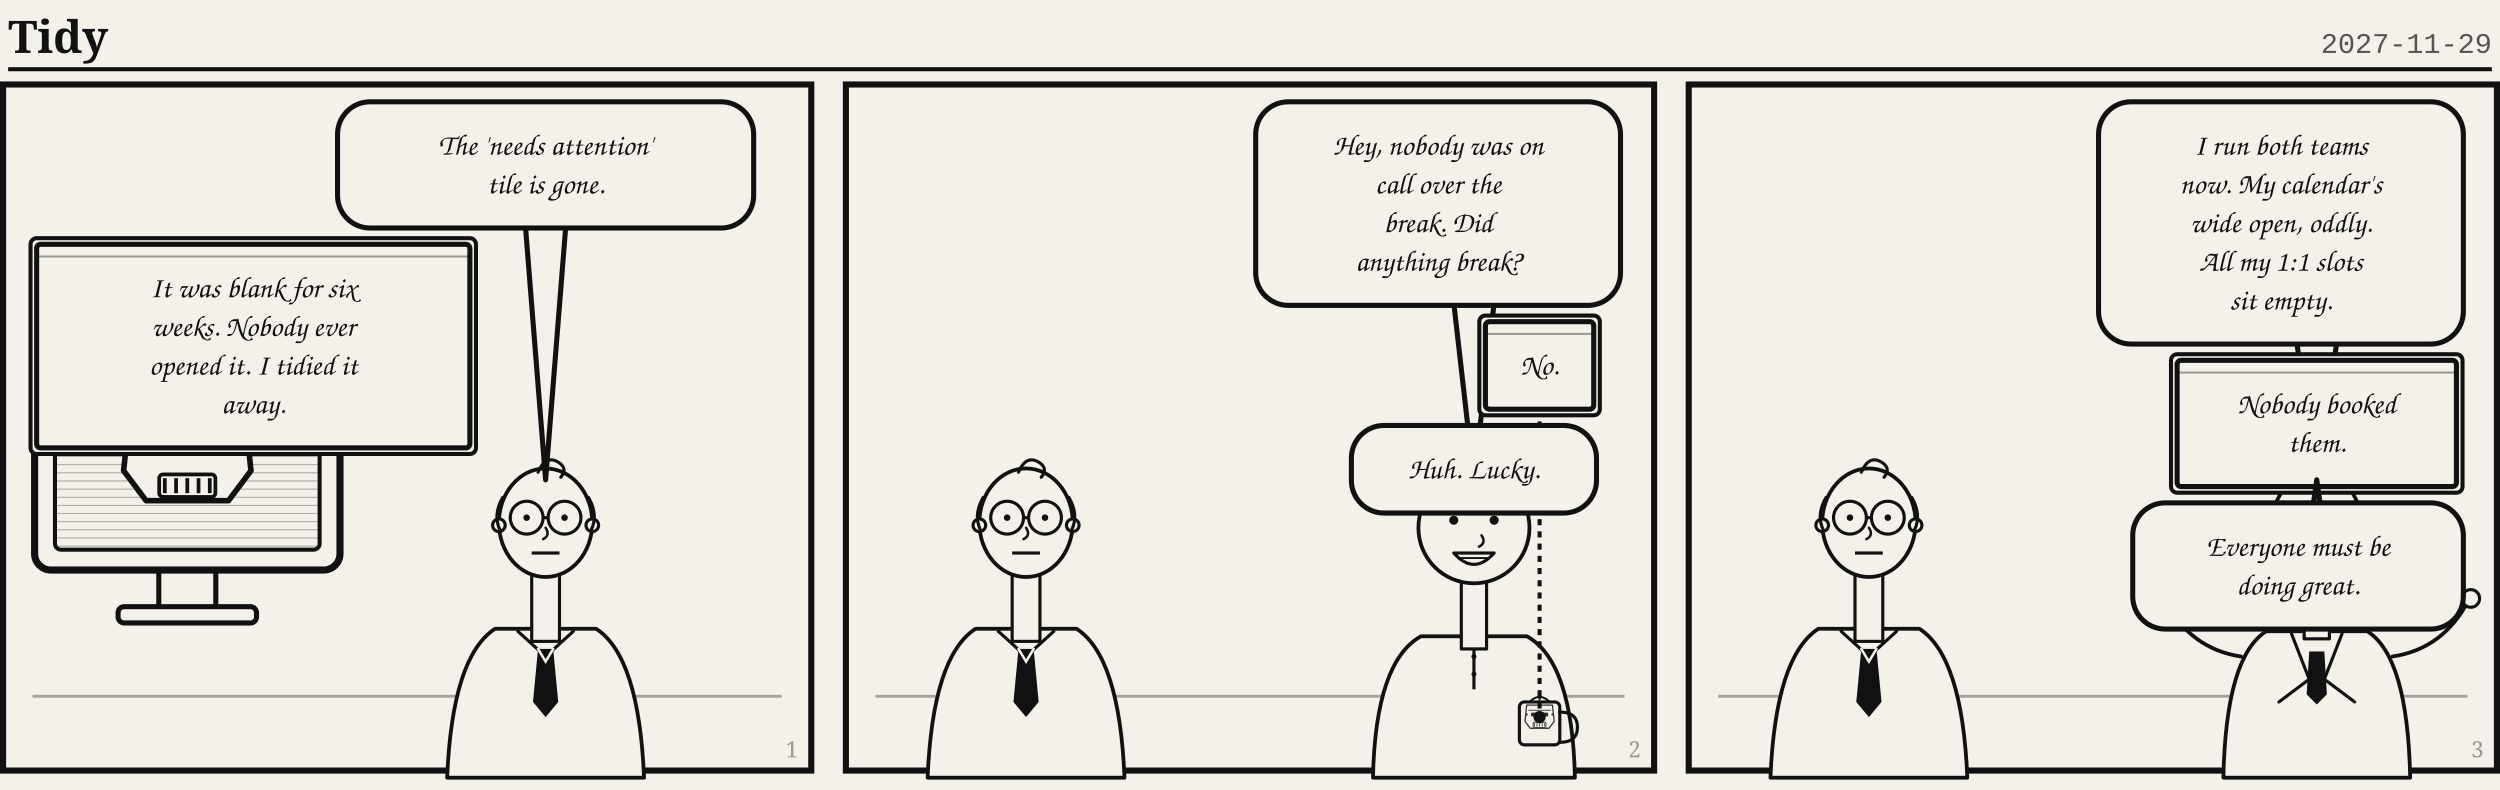
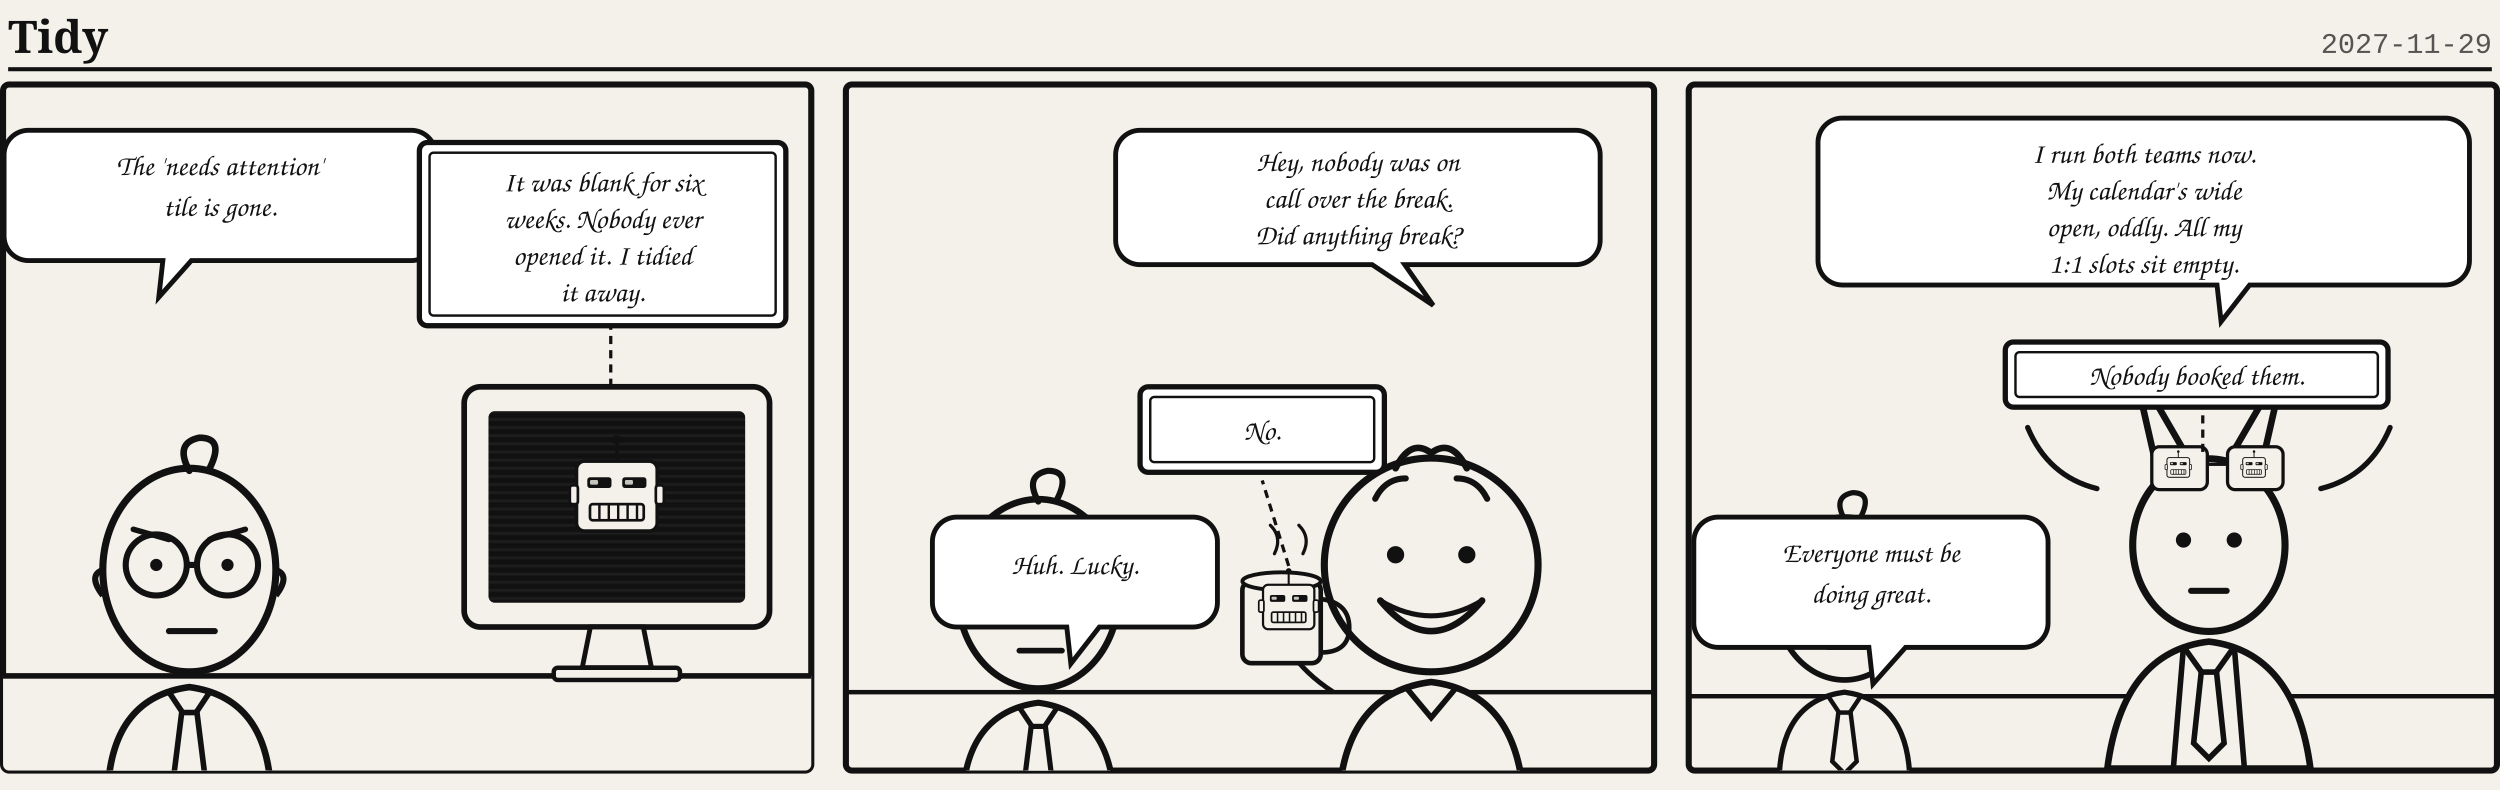
<svg xmlns="http://www.w3.org/2000/svg" viewBox="0 0 1228 388" width="1228" height="388" font-family="Georgia,serif">
  <rect width="1228" height="388" fill="#f4f1ea" />
  <text x="4" y="26" font-family="Georgia,serif" font-weight="bold" font-size="22" fill="#111">Tidy</text>
  <text x="1224" y="26" text-anchor="end" font-family="'Courier New',monospace" font-size="14" fill="#111" opacity="0.7">2027-11-29</text>
  <line x1="4" y1="34" x2="1224" y2="34" stroke="#111" stroke-width="2" />
  <g transform="translate(0,40)">
    <defs>
-       <pattern id="halftone" width="6" height="6" patternUnits="userSpaceOnUse">
-         <rect width="6" height="6" fill="#f4f1ea" />
-         <circle cx="3" cy="3" r="1.1" fill="#111" />
+       <pattern id="scan" width="4" height="4" patternUnits="userSpaceOnUse">
+         <rect width="4" height="4" fill="#111" />
+         <rect width="4" height="1.4" y="1.3" fill="#2a2a2a" />
      </pattern>
-       <pattern id="scan" width="4" height="4" patternUnits="userSpaceOnUse">
-         <rect width="4" height="4" fill="none" />
-         <line x1="0" y1="0" x2="4" y2="0" stroke="#111" stroke-width="0.6" opacity="0.5" />
+       <pattern id="glass" width="7" height="7" patternUnits="userSpaceOnUse" patternTransform="rotate(45)">
+         <rect width="7" height="7" fill="#3a3f45" />
+         <line x1="0" y1="0" x2="0" y2="7" stroke="#555b62" stroke-width="1.4" />
      </pattern>
-       <pattern id="hatch" width="7" height="7" patternUnits="userSpaceOnUse" patternTransform="rotate(45)">
-         <line x1="0" y1="0" x2="0" y2="7" stroke="#111" stroke-width="1" />
-       </pattern>
+       <symbol id="clanker" viewBox="0 0 100 100">
+         <line x1="50" y1="6" x2="50" y2="22" stroke="#111" stroke-width="2.4" stroke-linecap="round" />
+         <circle cx="50" cy="6" r="3.4" fill="#111" />
+         <rect x="20" y="22" width="60" height="52" rx="6" fill="#f4f1ea" stroke="#111" stroke-width="2.6" />
+         <rect x="28" y="34" width="18" height="8" rx="2" fill="#111" />
+         <rect x="54" y="34" width="18" height="8" rx="2" fill="#111" />
+         <rect x="30" y="36" width="6" height="3.5" rx="1" fill="#f4f1ea" opacity="0.8" />
+         <rect x="56" y="36" width="6" height="3.5" rx="1" fill="#f4f1ea" opacity="0.8" />
+         <rect x="30" y="54" width="40" height="12" rx="2" fill="#f4f1ea" stroke="#111" stroke-width="2" />
+         <line x1="37" y1="54" x2="37" y2="66" stroke="#111" stroke-width="1.8" />
+         <line x1="44" y1="54" x2="44" y2="66" stroke="#111" stroke-width="1.8" />
+         <line x1="51" y1="54" x2="51" y2="66" stroke="#111" stroke-width="1.8" />
+         <line x1="58" y1="54" x2="58" y2="66" stroke="#111" stroke-width="1.8" />
+         <line x1="65" y1="54" x2="65" y2="66" stroke="#111" stroke-width="1.8" />
+         <rect x="15" y="40" width="6" height="14" rx="2" fill="#f4f1ea" stroke="#111" stroke-width="2" />
+         <rect x="79" y="40" width="6" height="14" rx="2" fill="#f4f1ea" stroke="#111" stroke-width="2" />
+       </symbol>
+       <symbol id="dailbert" viewBox="0 0 120 160">
+         <path d="M28 158 Q30 122 60 118 Q90 122 92 158 Z" fill="#f4f1ea" stroke="#111" stroke-width="2.6" />
+         <path d="M52 120 L60 132 L68 120" fill="none" stroke="#111" stroke-width="2.2" />
+         <path d="M57 128 L63 128 L66 152 L60 158 L54 152 Z" fill="#f4f1ea" stroke="#111" stroke-width="2.2" />
+         <ellipse cx="60" cy="72" rx="34" ry="40" fill="#f4f1ea" stroke="#111" stroke-width="2.8" />
+         <path d="M60 33 Q54 22 64 20 Q74 20 68 32" fill="none" stroke="#111" stroke-width="2.6" stroke-linecap="round" />
+         <circle cx="47" cy="70" r="12" fill="#f4f1ea" stroke="#111" stroke-width="2.4" />
+         <circle cx="75" cy="70" r="12" fill="#f4f1ea" stroke="#111" stroke-width="2.4" />
+         <line x1="59" y1="70" x2="63" y2="70" stroke="#111" stroke-width="2.4" />
+         <circle cx="47" cy="70" r="2.4" fill="#111" />
+         <circle cx="75" cy="70" r="2.4" fill="#111" />
+         <line x1="38" y1="56" x2="52" y2="60" stroke="#111" stroke-width="2.2" stroke-linecap="round" />
+         <line x1="82" y1="56" x2="68" y2="60" stroke="#111" stroke-width="2.2" stroke-linecap="round" />
+         <line x1="52" y1="96" x2="70" y2="96" stroke="#111" stroke-width="2.4" stroke-linecap="round" />
+         <path d="M26 72 q-6 2 0 10" fill="none" stroke="#111" stroke-width="2.4" />
+         <path d="M94 72 q6 2 0 10" fill="none" stroke="#111" stroke-width="2.4" />
+       </symbol>
+       <symbol id="doug" viewBox="0 0 120 160">
+         <path d="M24 158 Q28 120 60 116 Q92 120 96 158 Z" fill="#f4f1ea" stroke="#111" stroke-width="2.6" />
+         <path d="M50 118 L60 130 L70 118" fill="none" stroke="#111" stroke-width="2.2" />
+         <circle cx="60" cy="70" r="42" fill="#f4f1ea" stroke="#111" stroke-width="2.8" />
+         <path d="M46 32 q6 -12 14 -6 q8 -6 14 6" fill="none" stroke="#111" stroke-width="2.6" stroke-linecap="round" />
+         <path d="M38 44 q4 -8 12 -8" fill="none" stroke="#111" stroke-width="2.4" stroke-linecap="round" />
+         <path d="M82 44 q-4 -8 -12 -8" fill="none" stroke="#111" stroke-width="2.4" stroke-linecap="round" />
+         <circle cx="46" cy="66" r="3.4" fill="#111" />
+         <circle cx="74" cy="66" r="3.4" fill="#111" />
+         <path d="M40 84 Q60 108 80 84" fill="#f4f1ea" stroke="#111" stroke-width="2.6" stroke-linecap="round" />
+         <path d="M40 84 Q60 96 80 84" fill="none" stroke="#111" stroke-width="2" />
+       </symbol>
+       <symbol id="mug" viewBox="0 0 80 80">
+         <rect x="14" y="20" width="44" height="46" rx="5" fill="#f4f1ea" stroke="#111" stroke-width="2.6" />
+         <path d="M58 30 q16 2 16 16 q0 14 -16 14" fill="none" stroke="#111" stroke-width="2.6" />
+         <ellipse cx="36" cy="20" rx="22" ry="5" fill="#f4f1ea" stroke="#111" stroke-width="2.2" />
+       </symbol>
+       <symbol id="boss" viewBox="0 0 120 170">
+         <path d="M20 168 Q26 122 60 118 Q94 122 100 168 Z" fill="#f4f1ea" stroke="#111" stroke-width="2.6" />
+         <path d="M50 120 L60 134 L70 120" fill="none" stroke="#111" stroke-width="2.2" />
+         <path d="M50 120 L46 168" fill="none" stroke="#111" stroke-width="2.2" />
+         <path d="M70 120 L74 168" fill="none" stroke="#111" stroke-width="2.2" />
+         <path d="M57 130 L63 130 L66 158 L60 164 L54 158 Z" fill="#f4f1ea" stroke="#111" stroke-width="2.2" />
+         <ellipse cx="60" cy="80" rx="30" ry="34" fill="#f4f1ea" stroke="#111" stroke-width="2.8" />
+         <path d="M40 52 L30 8 L52 46 Z" fill="#f4f1ea" stroke="#111" stroke-width="2.6" stroke-linejoin="round" />
+         <path d="M80 52 L90 8 L68 46 Z" fill="#f4f1ea" stroke="#111" stroke-width="2.6" stroke-linejoin="round" />
+         <circle cx="50" cy="78" r="3" fill="#111" />
+         <circle cx="70" cy="78" r="3" fill="#111" />
+         <line x1="53" y1="98" x2="67" y2="98" stroke="#111" stroke-width="2.4" stroke-linecap="round" />
+       </symbol>
+       <symbol id="bossglasses" viewBox="0 0 120 60">
+         <rect x="8" y="12" width="44" height="34" rx="6" fill="#f4f1ea" stroke="#111" stroke-width="2.6" />
+         <rect x="68" y="12" width="44" height="34" rx="6" fill="#f4f1ea" stroke="#111" stroke-width="2.6" />
+         <line x1="52" y1="26" x2="68" y2="26" stroke="#111" stroke-width="2.4" />
+       </symbol>
    </defs>
-     <rect x="1.5" y="1.5" width="397" height="337" fill="#f4f1ea" stroke="#111" stroke-width="3" />
-     <line x1="16" y1="302" x2="384" y2="302" stroke="#111" stroke-width="1.4" opacity="0.35" />
-     <g transform="translate(268,342) scale(0.62) translate(-268,-342)">
-       <g data-who="dailbert">
-         <path d="M 190 342 Q 194 246 228 224 L 308 224 Q 342 246 346 342 Z" fill="#f4f1ea" stroke="#111" stroke-width="3" stroke-linecap="round" stroke-linejoin="round" />
-         <path d="M 246 226 L 268 246 L 290 226" fill="none" stroke="#111" stroke-width="2.5" stroke-linecap="round" stroke-linejoin="round" />
-         <path d="M 262 240 L 274 240 L 278 282 L 268 294 L 258 282 Z" fill="#111" stroke="none" />
-         <path d="M 262 240 L 268 250 L 274 240" fill="none" stroke="#f4f1ea" stroke-width="2" stroke-linecap="round" />
-         <rect x="257" y="168" width="22" height="66" fill="#f4f1ea" stroke="#111" stroke-width="2.5" stroke-linecap="round" stroke-linejoin="round" />
-         <ellipse cx="268" cy="140" rx="37" ry="43" fill="#f4f1ea" stroke="#111" stroke-width="3" stroke-linecap="round" stroke-linejoin="round" />
-         <circle cx="231" cy="142" r="5" fill="#f4f1ea" stroke="#111" stroke-width="2.5" stroke-linecap="round" stroke-linejoin="round" />
-         <circle cx="305" cy="142" r="5" fill="#f4f1ea" stroke="#111" stroke-width="2.5" stroke-linecap="round" stroke-linejoin="round" />
-         <path d="M 234 120 Q 226 134 232 146" fill="none" stroke="#111" stroke-width="2.5" stroke-linecap="round" stroke-linejoin="round" />
-         <path d="M 302 120 Q 310 134 304 146" fill="none" stroke="#111" stroke-width="2.5" stroke-linecap="round" stroke-linejoin="round" />
-         <path d="M 262 100 q 6 -14 16 -8 q 8 5 2 12" fill="none" stroke="#111" stroke-width="2.5" stroke-linecap="round" stroke-linejoin="round" />
-         <circle cx="253" cy="136" r="13" fill="#f4f1ea" stroke="#111" stroke-width="2.5" stroke-linecap="round" stroke-linejoin="round" />
-         <circle cx="283" cy="136" r="13" fill="#f4f1ea" stroke="#111" stroke-width="2.5" stroke-linecap="round" stroke-linejoin="round" />
-         <line x1="266" y1="136" x2="270" y2="136" stroke="#111" stroke-width="2.5" />
-         <circle cx="253" cy="136" r="2.6" fill="#111" />
-         <circle cx="283" cy="136" r="2.6" fill="#111" />
-         <path d="M 268 144 q 4 6 -2 9" fill="none" stroke="#111" stroke-width="2" stroke-linecap="round" stroke-linejoin="round" />
-         <line x1="257" y1="164" x2="279" y2="164" stroke="#111" stroke-width="2.5" />
+     <g>
+       <rect x="1.5" y="1.5" width="397" height="337" rx="3" fill="#f4f1ea" stroke="#111" stroke-width="3" />
+       <clipPath id="clip1">
+         <rect x="1.5" y="1.5" width="397" height="337" rx="3" />
+       </clipPath>
+       <g clip-path="url(#clip1)">
+         <rect x="0" y="292" width="400" height="48" fill="#f4f1ea" stroke="#111" stroke-width="2.4" />
+         <line x1="0" y1="292" x2="400" y2="292" stroke="#111" stroke-width="2.6" />
+         <g>
+           <rect x="228" y="150" width="150" height="118" rx="8" fill="#f4f1ea" stroke="#111" stroke-width="2.8" />
+           <rect x="240" y="162" width="126" height="94" rx="3" fill="#111" />
+           <rect x="240" y="162" width="126" height="94" rx="3" fill="url(#scan)" opacity="0.5" />
+           <use href="#clanker" x="270" y="172" width="66" height="66" />
+           <path d="M290 268 L286 288 L320 288 L316 268 Z" fill="#f4f1ea" stroke="#111" stroke-width="2.4" />
+           <rect x="272" y="288" width="62" height="6" rx="2" fill="#f4f1ea" stroke="#111" stroke-width="2.2" />
+         </g>
+         <use href="#dailbert" x="18" y="150" width="150" height="200" />
+         <path d="M14 24 h188 a12 12 0 0 1 12 12 v40 a12 12 0 0 1 -12 12 h-108 l-16 18 l2 -18 h-66 a12 12 0 0 1 -12 -12 v-40 a12 12 0 0 1 12 -12 z" fill="#fff" stroke="#111" stroke-width="2.4" />
+         <text x="108" y="46" text-anchor="middle" font-family="'Comic Sans MS','Segoe Print',cursive" font-size="14" fill="#111">The 'needs attention'</text>
+         <text x="108" y="66" text-anchor="middle" font-family="'Comic Sans MS','Segoe Print',cursive" font-size="14" fill="#111">tile is gone.</text>
+         <line x1="300" y1="150" x2="300" y2="120" stroke="#111" stroke-width="1.6" stroke-dasharray="4 3" />
+         <rect x="206" y="30" width="180" height="90" rx="4" fill="#fff" stroke="#111" stroke-width="2.6" />
+         <rect x="211" y="35" width="170" height="80" rx="2" fill="none" stroke="#111" stroke-width="1.2" />
+         <text x="296" y="54" text-anchor="middle" font-family="'Comic Sans MS','Segoe Print',cursive" font-size="14" fill="#111">It was blank for six</text>
+         <text x="296" y="72" text-anchor="middle" font-family="'Comic Sans MS','Segoe Print',cursive" font-size="14" fill="#111">weeks. Nobody ever</text>
+         <text x="296" y="90" text-anchor="middle" font-family="'Comic Sans MS','Segoe Print',cursive" font-size="14" fill="#111">opened it. I tidied</text>
+         <text x="296" y="108" text-anchor="middle" font-family="'Comic Sans MS','Segoe Print',cursive" font-size="14" fill="#111">it away.</text>
      </g>
    </g>
-     <g data-surface="monitor">
-       <rect x="78" y="240" width="28" height="20" fill="#f4f1ea" stroke="#111" stroke-width="2.5" stroke-linecap="round" stroke-linejoin="round" />
-       <rect x="58" y="258" width="68" height="8" rx="3" fill="#f4f1ea" stroke="#111" stroke-width="2.5" stroke-linecap="round" stroke-linejoin="round" />
-       <rect x="17" y="132" width="150" height="108" rx="8" fill="#f4f1ea" stroke="#111" stroke-width="3.5" stroke-linecap="round" stroke-linejoin="round" />
-       <rect x="27" y="142" width="130" height="88" rx="3" fill="#f4f1ea" stroke="#111" stroke-width="2" />
-       <rect x="27" y="142" width="130" height="88" rx="3" fill="url(#scan)" />
-       <g>
-         <line x1="92" y1="154.4" x2="92" y2="145.2" stroke="#111" stroke-width="2.3" />
-         <circle cx="92" cy="142.44" r="3.22" fill="#111" />
-         <path d="M 64.4,156.24 L 119.6,156.24 L 123.28,191.2 L 112.24,205.92 L 71.76,205.92 L 60.72,191.2 Z" fill="#f4f1ea" stroke="#111" stroke-width="2.76" stroke-linecap="round" stroke-linejoin="round" />
-         <circle cx="64.4" cy="176.48" r="2.3" fill="#111" />
-         <circle cx="119.6" cy="176.48" r="2.3" fill="#111" />
-         <line x1="68.08" y1="167.28" x2="115.92" y2="167.28" stroke="#111" stroke-width="1.84" />
-         <rect x="73.6" y="172.34" width="14.72" height="8.28" rx="1.84" fill="#111" />
-         <rect x="95.68" y="172.34" width="14.72" height="8.28" rx="1.84" fill="#111" />
-         <rect x="78.2" y="193.04" width="27.6" height="11.04" rx="1.84" fill="none" stroke="#111" stroke-width="1.84" stroke-linecap="round" stroke-linejoin="round" />
-         <line x1="80.96" y1="194.88" x2="80.96" y2="202.24" stroke="#111" stroke-width="1.84" />
-         <line x1="86.48" y1="194.88" x2="86.48" y2="202.24" stroke="#111" stroke-width="1.84" />
-         <line x1="92" y1="194.88" x2="92" y2="202.24" stroke="#111" stroke-width="1.84" />
-         <line x1="97.52" y1="194.88" x2="97.52" y2="202.24" stroke="#111" stroke-width="1.84" />
-         <line x1="103.04" y1="194.88" x2="103.04" y2="202.24" stroke="#111" stroke-width="1.84" />
+     <g>
+       <rect x="415.5" y="1.5" width="397" height="337" rx="3" fill="#f4f1ea" stroke="#111" stroke-width="3" />
+       <clipPath id="clip2">
+         <rect x="415.5" y="1.5" width="397" height="337" rx="3" />
+       </clipPath>
+       <g clip-path="url(#clip2)">
+         <line x1="414" y1="300" x2="828" y2="300" stroke="#111" stroke-width="2.2" />
+         <use href="#dailbert" x="440" y="168" width="140" height="186" />
+         <use href="#doug" x="628" y="150" width="150" height="200" />
+         <path d="M655 300 q-28 -18 -30 -46" fill="none" stroke="#111" stroke-width="2.4" />
+         <use href="#mug" x="598" y="228" width="70" height="70" />
+         <use href="#clanker" x="612" y="238" width="42" height="42" />
+         <path d="M626 232 q4 -8 -2 -14" fill="none" stroke="#111" stroke-width="1.6" stroke-linecap="round" />
+         <path d="M640 232 q4 -8 -2 -14" fill="none" stroke="#111" stroke-width="1.6" stroke-linecap="round" />
+         <path d="M560 24 h214 a12 12 0 0 1 12 12 v42 a12 12 0 0 1 -12 12 h-84 l14 20 l-30 -20 h-114 a12 12 0 0 1 -12 -12 v-42 a12 12 0 0 1 12 -12 z" fill="#fff" stroke="#111" stroke-width="2.4" />
+         <text x="667" y="44" text-anchor="middle" font-family="'Comic Sans MS','Segoe Print',cursive" font-size="14" fill="#111">Hey, nobody was on</text>
+         <text x="667" y="62" text-anchor="middle" font-family="'Comic Sans MS','Segoe Print',cursive" font-size="14" fill="#111">call over the break.</text>
+         <text x="667" y="80" text-anchor="middle" font-family="'Comic Sans MS','Segoe Print',cursive" font-size="14" fill="#111">Did anything break?</text>
+         <line x1="633" y1="238" x2="620" y2="196" stroke="#111" stroke-width="1.6" stroke-dasharray="4 3" />
+         <rect x="560" y="150" width="120" height="42" rx="4" fill="#fff" stroke="#111" stroke-width="2.6" />
+         <rect x="565" y="155" width="110" height="32" rx="2" fill="none" stroke="#111" stroke-width="1.2" />
+         <text x="620" y="176" text-anchor="middle" font-family="'Comic Sans MS','Segoe Print',cursive" font-size="14" fill="#111">No.</text>
+         <path d="M470 214 h116 a12 12 0 0 1 12 12 v30 a12 12 0 0 1 -12 12 h-46 l-14 18 l-2 -18 h-54 a12 12 0 0 1 -12 -12 v-30 a12 12 0 0 1 12 -12 z" fill="#fff" stroke="#111" stroke-width="2.4" />
+         <text x="528" y="242" text-anchor="middle" font-family="'Comic Sans MS','Segoe Print',cursive" font-size="14" fill="#111">Huh. Lucky.</text>
      </g>
    </g>
-     <g data-balloon="speech">
-       <path d="M 258 70 L 268 195.68 L 278 70 Z" fill="#f4f1ea" stroke="#111" stroke-width="2.5" stroke-linecap="round" stroke-linejoin="round" />
-       <rect x="165.8" y="10" width="204.4" height="62" rx="16" fill="#f4f1ea" stroke="#111" stroke-width="2.5" stroke-linecap="round" stroke-linejoin="round" />
-       <text x="268" y="36" text-anchor="middle" font-family="'Comic Sans MS','Segoe Print',cursive" font-size="14.5" fill="#111">The 'needs attention'</text>
-       <text x="268" y="55" text-anchor="middle" font-family="'Comic Sans MS','Segoe Print',cursive" font-size="14.5" fill="#111">tile is gone.</text>
-     </g>
-     <g data-balloon="screen">
-       <line x1="92" y1="180" x2="92" y2="150" stroke="#111" stroke-width="2" stroke-dasharray="3 3" />
-       <circle cx="92" cy="150" r="3" fill="#111" />
-       <rect x="15" y="77" width="218.8" height="106" rx="3" fill="#f4f1ea" stroke="#111" stroke-width="2" stroke-linecap="round" stroke-linejoin="round" />
-       <rect x="18" y="80" width="212.8" height="100" rx="2" fill="#f4f1ea" stroke="#111" stroke-width="2.5" stroke-linecap="round" stroke-linejoin="round" />
-       <line x1="18" y1="86" x2="230.8" y2="86" stroke="#111" stroke-width="1" opacity="0.4" />
-       <text x="124.4" y="106" text-anchor="middle" font-family="'Comic Sans MS','Segoe Print',cursive" font-size="14.5" fill="#111">It was blank for six</text>
-       <text x="124.4" y="125" text-anchor="middle" font-family="'Comic Sans MS','Segoe Print',cursive" font-size="14.5" fill="#111">weeks. Nobody ever</text>
-       <text x="124.4" y="144" text-anchor="middle" font-family="'Comic Sans MS','Segoe Print',cursive" font-size="14.5" fill="#111">opened it. I tidied it</text>
-       <text x="124.4" y="163" text-anchor="middle" font-family="'Comic Sans MS','Segoe Print',cursive" font-size="14.5" fill="#111">away.</text>
-     </g>
-     <text x="392" y="332" text-anchor="end" font-family="Georgia,serif" font-size="11" fill="#111" opacity="0.4">1</text>
-   </g>
-   <g transform="translate(414,40)">
-     <defs>
-       <pattern id="halftone" width="6" height="6" patternUnits="userSpaceOnUse">
-         <rect width="6" height="6" fill="#f4f1ea" />
-         <circle cx="3" cy="3" r="1.1" fill="#111" />
-       </pattern>
-       <pattern id="scan" width="4" height="4" patternUnits="userSpaceOnUse">
-         <rect width="4" height="4" fill="none" />
-         <line x1="0" y1="0" x2="4" y2="0" stroke="#111" stroke-width="0.6" opacity="0.5" />
-       </pattern>
-       <pattern id="hatch" width="7" height="7" patternUnits="userSpaceOnUse" patternTransform="rotate(45)">
-         <line x1="0" y1="0" x2="0" y2="7" stroke="#111" stroke-width="1" />
-       </pattern>
-     </defs>
-     <rect x="1.5" y="1.5" width="397" height="337" fill="#f4f1ea" stroke="#111" stroke-width="3" />
-     <line x1="16" y1="302" x2="384" y2="302" stroke="#111" stroke-width="1.4" opacity="0.35" />
-     <g transform="translate(90,342) scale(0.62) translate(-90,-342)">
-       <g data-who="dailbert">
-         <path d="M 12 342 Q 16 246 50 224 L 130 224 Q 164 246 168 342 Z" fill="#f4f1ea" stroke="#111" stroke-width="3" stroke-linecap="round" stroke-linejoin="round" />
-         <path d="M 68 226 L 90 246 L 112 226" fill="none" stroke="#111" stroke-width="2.5" stroke-linecap="round" stroke-linejoin="round" />
-         <path d="M 84 240 L 96 240 L 100 282 L 90 294 L 80 282 Z" fill="#111" stroke="none" />
-         <path d="M 84 240 L 90 250 L 96 240" fill="none" stroke="#f4f1ea" stroke-width="2" stroke-linecap="round" />
-         <rect x="79" y="168" width="22" height="66" fill="#f4f1ea" stroke="#111" stroke-width="2.5" stroke-linecap="round" stroke-linejoin="round" />
-         <ellipse cx="90" cy="140" rx="37" ry="43" fill="#f4f1ea" stroke="#111" stroke-width="3" stroke-linecap="round" stroke-linejoin="round" />
-         <circle cx="53" cy="142" r="5" fill="#f4f1ea" stroke="#111" stroke-width="2.5" stroke-linecap="round" stroke-linejoin="round" />
-         <circle cx="127" cy="142" r="5" fill="#f4f1ea" stroke="#111" stroke-width="2.5" stroke-linecap="round" stroke-linejoin="round" />
-         <path d="M 56 120 Q 48 134 54 146" fill="none" stroke="#111" stroke-width="2.5" stroke-linecap="round" stroke-linejoin="round" />
-         <path d="M 124 120 Q 132 134 126 146" fill="none" stroke="#111" stroke-width="2.5" stroke-linecap="round" stroke-linejoin="round" />
-         <path d="M 84 100 q 6 -14 16 -8 q 8 5 2 12" fill="none" stroke="#111" stroke-width="2.5" stroke-linecap="round" stroke-linejoin="round" />
-         <circle cx="75" cy="136" r="13" fill="#f4f1ea" stroke="#111" stroke-width="2.5" stroke-linecap="round" stroke-linejoin="round" />
-         <circle cx="105" cy="136" r="13" fill="#f4f1ea" stroke="#111" stroke-width="2.5" stroke-linecap="round" stroke-linejoin="round" />
-         <line x1="88" y1="136" x2="92" y2="136" stroke="#111" stroke-width="2.5" />
-         <circle cx="75" cy="136" r="2.6" fill="#111" />
-         <circle cx="105" cy="136" r="2.6" fill="#111" />
-         <path d="M 90 144 q 4 6 -2 9" fill="none" stroke="#111" stroke-width="2" stroke-linecap="round" stroke-linejoin="round" />
-         <line x1="79" y1="164" x2="101" y2="164" stroke="#111" stroke-width="2.5" />
+     <g>
+       <rect x="829.5" y="1.5" width="397" height="337" rx="3" fill="#f4f1ea" stroke="#111" stroke-width="3" />
+       <clipPath id="clip3">
+         <rect x="829.5" y="1.5" width="397" height="337" rx="3" />
+       </clipPath>
+       <g clip-path="url(#clip3)">
+         <line x1="828" y1="302" x2="1228" y2="302" stroke="#111" stroke-width="2.2" />
+         <use href="#dailbert" x="846" y="182" width="120" height="160" />
+         <use href="#boss" x="1010" y="128" width="150" height="212" />
+         <path d="M1030 200 q-24 -6 -34 -30" fill="none" stroke="#111" stroke-width="2.6" stroke-linecap="round" />
+         <path d="M1140 200 q24 -6 34 -30" fill="none" stroke="#111" stroke-width="2.6" stroke-linecap="round" />
+         <g transform="translate(1052,172) scale(0.62)">
+           <use href="#bossglasses" x="0" y="0" width="120" height="60" />
+           <use href="#clanker" x="14" y="14" width="30" height="30" />
+           <use href="#clanker" x="74" y="14" width="30" height="30" />
+         </g>
+         <path d="M905 18 h296 a12 12 0 0 1 12 12 v58 a12 12 0 0 1 -12 12 h-96 l-14 18 l-2 -18 h-184 a12 12 0 0 1 -12 -12 v-58 a12 12 0 0 1 12 -12 z" fill="#fff" stroke="#111" stroke-width="2.4" />
+         <text x="1053" y="40" text-anchor="middle" font-family="'Comic Sans MS','Segoe Print',cursive" font-size="14" fill="#111">I run both teams now.</text>
+         <text x="1053" y="58" text-anchor="middle" font-family="'Comic Sans MS','Segoe Print',cursive" font-size="14" fill="#111">My calendar's wide</text>
+         <text x="1053" y="76" text-anchor="middle" font-family="'Comic Sans MS','Segoe Print',cursive" font-size="14" fill="#111">open, oddly. All my</text>
+         <text x="1053" y="94" text-anchor="middle" font-family="'Comic Sans MS','Segoe Print',cursive" font-size="14" fill="#111">1:1 slots sit empty.</text>
+         <line x1="1082" y1="182" x2="1082" y2="160" stroke="#111" stroke-width="1.6" stroke-dasharray="4 3" />
+         <rect x="985" y="128" width="188" height="32" rx="4" fill="#fff" stroke="#111" stroke-width="2.6" />
+         <rect x="990" y="133" width="178" height="22" rx="2" fill="none" stroke="#111" stroke-width="1.2" />
+         <text x="1079" y="149" text-anchor="middle" font-family="'Comic Sans MS','Segoe Print',cursive" font-size="14" fill="#111">Nobody booked them.</text>
+         <path d="M844 214 h150 a12 12 0 0 1 12 12 v40 a12 12 0 0 1 -12 12 h-58 l-16 18 l-2 -18 h-74 a12 12 0 0 1 -12 -12 v-40 a12 12 0 0 1 12 -12 z" fill="#fff" stroke="#111" stroke-width="2.4" />
+         <text x="919" y="236" text-anchor="middle" font-family="'Comic Sans MS','Segoe Print',cursive" font-size="14" fill="#111">Everyone must be</text>
+         <text x="919" y="256" text-anchor="middle" font-family="'Comic Sans MS','Segoe Print',cursive" font-size="14" fill="#111">doing great.</text>
      </g>
    </g>
-     <g transform="translate(310,342) scale(0.62) translate(-310,-342)">
-       <g data-who="doug">
-         <path d="M 230 342 Q 232 250 268 230 L 352 230 Q 388 250 390 342 Z" fill="#f4f1ea" stroke="#111" stroke-width="3" stroke-linecap="round" stroke-linejoin="round" />
-         <line x1="310" y1="234" x2="310" y2="272" stroke="#111" stroke-width="2.5" />
-         <circle cx="310" cy="246" r="2" fill="#111" />
-         <circle cx="310" cy="260" r="2" fill="#111" />
-         <g transform="translate(362,302)">
-           <rect x="-16" y="-20" width="32" height="34" rx="4" fill="#f4f1ea" stroke="#111" stroke-width="2.5" stroke-linecap="round" stroke-linejoin="round" />
-           <path d="M 16 -12 q 14 0 14 12 q 0 12 -14 12" fill="none" stroke="#111" stroke-width="2.5" stroke-linecap="round" stroke-linejoin="round" />
-           <path d="M -8 -20 q 8 -8 16 0" fill="none" stroke="#111" stroke-width="1.6" stroke-linecap="round" stroke-linejoin="round" />
-         </g>
-         <rect x="300" y="178" width="20" height="62" fill="#f4f1ea" stroke="#111" stroke-width="2.5" stroke-linecap="round" stroke-linejoin="round" />
-         <circle cx="310" cy="144" r="44" fill="#f4f1ea" stroke="#111" stroke-width="3" stroke-linecap="round" stroke-linejoin="round" />
-         <path d="M 296 100 q 4 -8 10 0" fill="none" stroke="#111" stroke-width="2.5" stroke-linecap="round" stroke-linejoin="round" />
-         <path d="M 308 98 q 4 -8 10 0" fill="none" stroke="#111" stroke-width="2.5" stroke-linecap="round" stroke-linejoin="round" />
-         <path d="M 320 100 q 4 -7 9 0" fill="none" stroke="#111" stroke-width="2.5" stroke-linecap="round" stroke-linejoin="round" />
-         <circle cx="294" cy="138" r="3.6" fill="#111" />
-         <circle cx="326" cy="138" r="3.6" fill="#111" />
-         <line x1="286" y1="128" x2="301" y2="130" stroke="#111" stroke-width="2" />
-         <line x1="319" y1="130" x2="334" y2="128" stroke="#111" stroke-width="2" />
-         <path d="M 316 150 q 4 6 -2 9" fill="none" stroke="#111" stroke-width="2" stroke-linecap="round" stroke-linejoin="round" />
-         <path d="M 294 164 Q 310 182 326 164 Z" fill="#f4f1ea" stroke="#111" stroke-width="2.5" stroke-linecap="round" stroke-linejoin="round" />
-         <line x1="298" y1="168" x2="322" y2="168" stroke="#111" stroke-width="1.5" />
-       </g>
-     </g>
-     <g transform="translate(310,342) scale(0.62) translate(-310,-342)">
-       <g data-surface="mug">
-         <g opacity="0.85">
-           <g>
-             <line x1="362" y1="283.8" x2="362" y2="280.4" stroke="#111" stroke-width="0.85" />
-             <circle cx="362" cy="279.38" r="1.19" fill="#111" />
-             <path d="M 351.8,284.48 L 372.2,284.48 L 373.56,297.4 L 369.48,302.84 L 354.52,302.84 L 350.44,297.4 Z" fill="#f4f1ea" stroke="#111" stroke-width="1.02" stroke-linecap="round" stroke-linejoin="round" />
-             <circle cx="351.8" cy="291.96" r="0.85" fill="#111" />
-             <circle cx="372.2" cy="291.96" r="0.85" fill="#111" />
-             <line x1="353.16" y1="288.56" x2="370.84" y2="288.56" stroke="#111" stroke-width="0.68" />
-             <rect x="355.2" y="290.43" width="5.44" height="3.06" rx="0.68" fill="#111" />
-             <rect x="363.36" y="290.43" width="5.44" height="3.06" rx="0.68" fill="#111" />
-             <rect x="356.9" y="298.08" width="10.2" height="4.08" rx="0.68" fill="none" stroke="#111" stroke-width="0.68" stroke-linecap="round" stroke-linejoin="round" />
-             <line x1="357.92" y1="298.76" x2="357.92" y2="301.48" stroke="#111" stroke-width="0.68" />
-             <line x1="359.96" y1="298.76" x2="359.96" y2="301.48" stroke="#111" stroke-width="0.68" />
-             <line x1="362" y1="298.76" x2="362" y2="301.48" stroke="#111" stroke-width="0.68" />
-             <line x1="364.04" y1="298.76" x2="364.04" y2="301.48" stroke="#111" stroke-width="0.68" />
-             <line x1="366.08" y1="298.76" x2="366.08" y2="301.48" stroke="#111" stroke-width="0.68" />
-           </g>
-         </g>
-       </g>
-     </g>
-     <g data-balloon="speech">
-       <path d="M 300 108 L 310 195.68 L 320 108 Z" fill="#f4f1ea" stroke="#111" stroke-width="2.5" stroke-linecap="round" stroke-linejoin="round" />
-       <rect x="202.8" y="10" width="179.2" height="100" rx="16" fill="#f4f1ea" stroke="#111" stroke-width="2.5" stroke-linecap="round" stroke-linejoin="round" />
-       <text x="292.4" y="36" text-anchor="middle" font-family="'Comic Sans MS','Segoe Print',cursive" font-size="14.5" fill="#111">Hey, nobody was on</text>
-       <text x="292.4" y="55" text-anchor="middle" font-family="'Comic Sans MS','Segoe Print',cursive" font-size="14.5" fill="#111">call over the</text>
-       <text x="292.4" y="74" text-anchor="middle" font-family="'Comic Sans MS','Segoe Print',cursive" font-size="14.5" fill="#111">break. Did</text>
-       <text x="292.4" y="93" text-anchor="middle" font-family="'Comic Sans MS','Segoe Print',cursive" font-size="14.5" fill="#111">anything break?</text>
-     </g>
-     <g data-balloon="screen">
-       <line x1="342.24" y1="161" x2="342.24" y2="312.24" stroke="#111" stroke-width="2" stroke-dasharray="3 3" />
-       <circle cx="342.24" cy="312.24" r="3" fill="#111" />
-       <rect x="312.64" y="115" width="59.2" height="49" rx="3" fill="#f4f1ea" stroke="#111" stroke-width="2" stroke-linecap="round" stroke-linejoin="round" />
-       <rect x="315.64" y="118" width="53.2" height="43" rx="2" fill="#f4f1ea" stroke="#111" stroke-width="2.5" stroke-linecap="round" stroke-linejoin="round" />
-       <line x1="315.64" y1="124" x2="368.84" y2="124" stroke="#111" stroke-width="1" opacity="0.4" />
-       <text x="342.24" y="144" text-anchor="middle" font-family="'Comic Sans MS','Segoe Print',cursive" font-size="14.5" fill="#111">No.</text>
-     </g>
-     <g data-balloon="speech">
-       <path d="M 300 210 L 310 195.68 L 320 210 Z" fill="#f4f1ea" stroke="#111" stroke-width="2.5" stroke-linecap="round" stroke-linejoin="round" />
-       <rect x="249.8" y="169" width="120.4" height="43" rx="16" fill="#f4f1ea" stroke="#111" stroke-width="2.5" stroke-linecap="round" stroke-linejoin="round" />
-       <text x="310" y="195" text-anchor="middle" font-family="'Comic Sans MS','Segoe Print',cursive" font-size="14.5" fill="#111">Huh. Lucky.</text>
-     </g>
-     <text x="392" y="332" text-anchor="end" font-family="Georgia,serif" font-size="11" fill="#111" opacity="0.4">2</text>
-   </g>
-   <g transform="translate(828,40)">
-     <defs>
-       <pattern id="halftone" width="6" height="6" patternUnits="userSpaceOnUse">
-         <rect width="6" height="6" fill="#f4f1ea" />
-         <circle cx="3" cy="3" r="1.1" fill="#111" />
-       </pattern>
-       <pattern id="scan" width="4" height="4" patternUnits="userSpaceOnUse">
-         <rect width="4" height="4" fill="none" />
-         <line x1="0" y1="0" x2="4" y2="0" stroke="#111" stroke-width="0.6" opacity="0.5" />
-       </pattern>
-       <pattern id="hatch" width="7" height="7" patternUnits="userSpaceOnUse" patternTransform="rotate(45)">
-         <line x1="0" y1="0" x2="0" y2="7" stroke="#111" stroke-width="1" />
-       </pattern>
-     </defs>
-     <rect x="1.5" y="1.5" width="397" height="337" fill="#f4f1ea" stroke="#111" stroke-width="3" />
-     <line x1="16" y1="302" x2="384" y2="302" stroke="#111" stroke-width="1.4" opacity="0.35" />
-     <g transform="translate(90,342) scale(0.62) translate(-90,-342)">
-       <g data-who="dailbert">
-         <path d="M 12 342 Q 16 246 50 224 L 130 224 Q 164 246 168 342 Z" fill="#f4f1ea" stroke="#111" stroke-width="3" stroke-linecap="round" stroke-linejoin="round" />
-         <path d="M 68 226 L 90 246 L 112 226" fill="none" stroke="#111" stroke-width="2.5" stroke-linecap="round" stroke-linejoin="round" />
-         <path d="M 84 240 L 96 240 L 100 282 L 90 294 L 80 282 Z" fill="#111" stroke="none" />
-         <path d="M 84 240 L 90 250 L 96 240" fill="none" stroke="#f4f1ea" stroke-width="2" stroke-linecap="round" />
-         <rect x="79" y="168" width="22" height="66" fill="#f4f1ea" stroke="#111" stroke-width="2.5" stroke-linecap="round" stroke-linejoin="round" />
-         <ellipse cx="90" cy="140" rx="37" ry="43" fill="#f4f1ea" stroke="#111" stroke-width="3" stroke-linecap="round" stroke-linejoin="round" />
-         <circle cx="53" cy="142" r="5" fill="#f4f1ea" stroke="#111" stroke-width="2.5" stroke-linecap="round" stroke-linejoin="round" />
-         <circle cx="127" cy="142" r="5" fill="#f4f1ea" stroke="#111" stroke-width="2.5" stroke-linecap="round" stroke-linejoin="round" />
-         <path d="M 56 120 Q 48 134 54 146" fill="none" stroke="#111" stroke-width="2.5" stroke-linecap="round" stroke-linejoin="round" />
-         <path d="M 124 120 Q 132 134 126 146" fill="none" stroke="#111" stroke-width="2.5" stroke-linecap="round" stroke-linejoin="round" />
-         <path d="M 84 100 q 6 -14 16 -8 q 8 5 2 12" fill="none" stroke="#111" stroke-width="2.5" stroke-linecap="round" stroke-linejoin="round" />
-         <circle cx="75" cy="136" r="13" fill="#f4f1ea" stroke="#111" stroke-width="2.5" stroke-linecap="round" stroke-linejoin="round" />
-         <circle cx="105" cy="136" r="13" fill="#f4f1ea" stroke="#111" stroke-width="2.5" stroke-linecap="round" stroke-linejoin="round" />
-         <line x1="88" y1="136" x2="92" y2="136" stroke="#111" stroke-width="2.5" />
-         <circle cx="75" cy="136" r="2.6" fill="#111" />
-         <circle cx="105" cy="136" r="2.6" fill="#111" />
-         <path d="M 90 144 q 4 6 -2 9" fill="none" stroke="#111" stroke-width="2" stroke-linecap="round" stroke-linejoin="round" />
-         <line x1="79" y1="164" x2="101" y2="164" stroke="#111" stroke-width="2.5" />
-       </g>
-     </g>
-     <g transform="translate(310,342) scale(0.62) translate(-310,-342)">
-       <g data-who="boss">
-         <path d="M 236 342 Q 238 246 270 226 L 350 226 Q 382 246 384 342 Z" fill="#f4f1ea" stroke="#111" stroke-width="3" stroke-linecap="round" stroke-linejoin="round" />
-         <path d="M 290 228 L 304 264 L 280 282" fill="none" stroke="#111" stroke-width="2.5" stroke-linecap="round" stroke-linejoin="round" />
-         <path d="M 330 228 L 316 264 L 340 282" fill="none" stroke="#111" stroke-width="2.5" stroke-linecap="round" stroke-linejoin="round" />
-         <path d="M 304 242 L 316 242 L 318 276 L 310 284 L 302 276 Z" fill="#111" stroke="none" />
-         <path d="M 250 246 q -40 -6 -60 -44" fill="none" stroke="#111" stroke-width="3" stroke-linecap="round" stroke-linejoin="round" />
-         <path d="M 370 246 q 40 -6 60 -44" fill="none" stroke="#111" stroke-width="3" stroke-linecap="round" stroke-linejoin="round" />
-         <circle cx="188" cy="200" r="7" fill="#f4f1ea" stroke="#111" stroke-width="2.5" stroke-linecap="round" stroke-linejoin="round" />
-         <circle cx="432" cy="200" r="7" fill="#f4f1ea" stroke="#111" stroke-width="2.5" stroke-linecap="round" stroke-linejoin="round" />
-         <rect x="300" y="170" width="20" height="62" fill="#f4f1ea" stroke="#111" stroke-width="2.5" stroke-linecap="round" stroke-linejoin="round" />
-         <ellipse cx="310" cy="140" rx="35" ry="40" fill="#f4f1ea" stroke="#111" stroke-width="3" stroke-linecap="round" stroke-linejoin="round" />
-         <path d="M 280 110 L 264 66 L 302 100 Z" fill="#111" stroke="none" />
-         <path d="M 314 100 L 356 66 L 340 110 Z" fill="#111" stroke="none" />
-         <circle cx="300" cy="138" r="2.4" fill="#111" />
-         <circle cx="320" cy="138" r="2.4" fill="#111" />
-         <line x1="292" y1="128" x2="306" y2="130" stroke="#111" stroke-width="2" />
-         <line x1="314" y1="130" x2="328" y2="128" stroke="#111" stroke-width="2" />
-         <path d="M 310 142 q 4 6 -2 9" fill="none" stroke="#111" stroke-width="2" stroke-linecap="round" stroke-linejoin="round" />
-         <path d="M 294 158 Q 310 176 326 158 Z" fill="#f4f1ea" stroke="#111" stroke-width="2.5" stroke-linecap="round" stroke-linejoin="round" />
-         <line x1="298" y1="162" x2="322" y2="162" stroke="#111" stroke-width="1.5" />
-       </g>
-     </g>
-     <g transform="translate(310,342) scale(0.62) translate(-310,-342)">
-       <g data-surface="glasses">
-         <g opacity="0.9">
-           <g>
-             <line x1="310" y1="129" x2="310" y2="126" stroke="#111" stroke-width="0.75" />
-             <circle cx="310" cy="125.1" r="1.05" fill="#111" />
-             <path d="M 301,129.6 L 319,129.6 L 320.2,141 L 316.6,145.8 L 303.4,145.8 L 299.8,141 Z" fill="#f4f1ea" stroke="#111" stroke-width="0.9" stroke-linecap="round" stroke-linejoin="round" />
-             <circle cx="301" cy="136.2" r="0.75" fill="#111" />
-             <circle cx="319" cy="136.2" r="0.75" fill="#111" />
-             <line x1="302.2" y1="133.2" x2="317.8" y2="133.2" stroke="#111" stroke-width="0.6" />
-             <rect x="304" y="135.9" width="5.4" height="1.2" rx="0.6" fill="#111" />
-             <rect x="310.6" y="135.9" width="5.4" height="1.2" rx="0.6" fill="#111" />
-             <rect x="305.5" y="141.6" width="9" height="3.6" rx="0.6" fill="none" stroke="#111" stroke-width="0.6" stroke-linecap="round" stroke-linejoin="round" />
-             <line x1="306.4" y1="142.2" x2="306.4" y2="144.6" stroke="#111" stroke-width="0.6" />
-             <line x1="308.2" y1="142.2" x2="308.2" y2="144.6" stroke="#111" stroke-width="0.6" />
-             <line x1="310" y1="142.2" x2="310" y2="144.6" stroke="#111" stroke-width="0.6" />
-             <line x1="311.8" y1="142.2" x2="311.8" y2="144.6" stroke="#111" stroke-width="0.6" />
-             <line x1="313.6" y1="142.2" x2="313.6" y2="144.6" stroke="#111" stroke-width="0.6" />
-           </g>
-         </g>
-       </g>
-     </g>
-     <g data-balloon="speech">
-       <path d="M 300 127 L 310 195.68 L 320 127 Z" fill="#f4f1ea" stroke="#111" stroke-width="2.5" stroke-linecap="round" stroke-linejoin="round" />
-       <rect x="202.8" y="10" width="179.2" height="119" rx="16" fill="#f4f1ea" stroke="#111" stroke-width="2.5" stroke-linecap="round" stroke-linejoin="round" />
-       <text x="292.4" y="36" text-anchor="middle" font-family="'Comic Sans MS','Segoe Print',cursive" font-size="14.5" fill="#111">I run both teams</text>
-       <text x="292.4" y="55" text-anchor="middle" font-family="'Comic Sans MS','Segoe Print',cursive" font-size="14.5" fill="#111">now. My calendar's</text>
-       <text x="292.4" y="74" text-anchor="middle" font-family="'Comic Sans MS','Segoe Print',cursive" font-size="14.5" fill="#111">wide open, oddly.</text>
-       <text x="292.4" y="93" text-anchor="middle" font-family="'Comic Sans MS','Segoe Print',cursive" font-size="14.5" fill="#111">All my 1:1 slots</text>
-       <text x="292.4" y="112" text-anchor="middle" font-family="'Comic Sans MS','Segoe Print',cursive" font-size="14.5" fill="#111">sit empty.</text>
-     </g>
-     <g data-balloon="screen">
-       <line x1="310" y1="199" x2="310" y2="216.76" stroke="#111" stroke-width="2" stroke-dasharray="3 3" />
-       <circle cx="310" cy="216.76" r="3" fill="#111" />
-       <rect x="238.4" y="134" width="143.2" height="68" rx="3" fill="#f4f1ea" stroke="#111" stroke-width="2" stroke-linecap="round" stroke-linejoin="round" />
-       <rect x="241.4" y="137" width="137.2" height="62" rx="2" fill="#f4f1ea" stroke="#111" stroke-width="2.5" stroke-linecap="round" stroke-linejoin="round" />
-       <line x1="241.4" y1="143" x2="378.6" y2="143" stroke="#111" stroke-width="1" opacity="0.4" />
-       <text x="310" y="163" text-anchor="middle" font-family="'Comic Sans MS','Segoe Print',cursive" font-size="14.5" fill="#111">Nobody booked</text>
-       <text x="310" y="182" text-anchor="middle" font-family="'Comic Sans MS','Segoe Print',cursive" font-size="14.5" fill="#111">them.</text>
-     </g>
-     <g data-balloon="speech">
-       <path d="M 300 267 L 310 195.68 L 320 267 Z" fill="#f4f1ea" stroke="#111" stroke-width="2.5" stroke-linecap="round" stroke-linejoin="round" />
-       <rect x="219.6" y="207" width="162.4" height="62" rx="16" fill="#f4f1ea" stroke="#111" stroke-width="2.5" stroke-linecap="round" stroke-linejoin="round" />
-       <text x="300.8" y="233" text-anchor="middle" font-family="'Comic Sans MS','Segoe Print',cursive" font-size="14.5" fill="#111">Everyone must be</text>
-       <text x="300.8" y="252" text-anchor="middle" font-family="'Comic Sans MS','Segoe Print',cursive" font-size="14.5" fill="#111">doing great.</text>
-     </g>
-     <text x="392" y="332" text-anchor="end" font-family="Georgia,serif" font-size="11" fill="#111" opacity="0.4">3</text>
  </g>
</svg>
